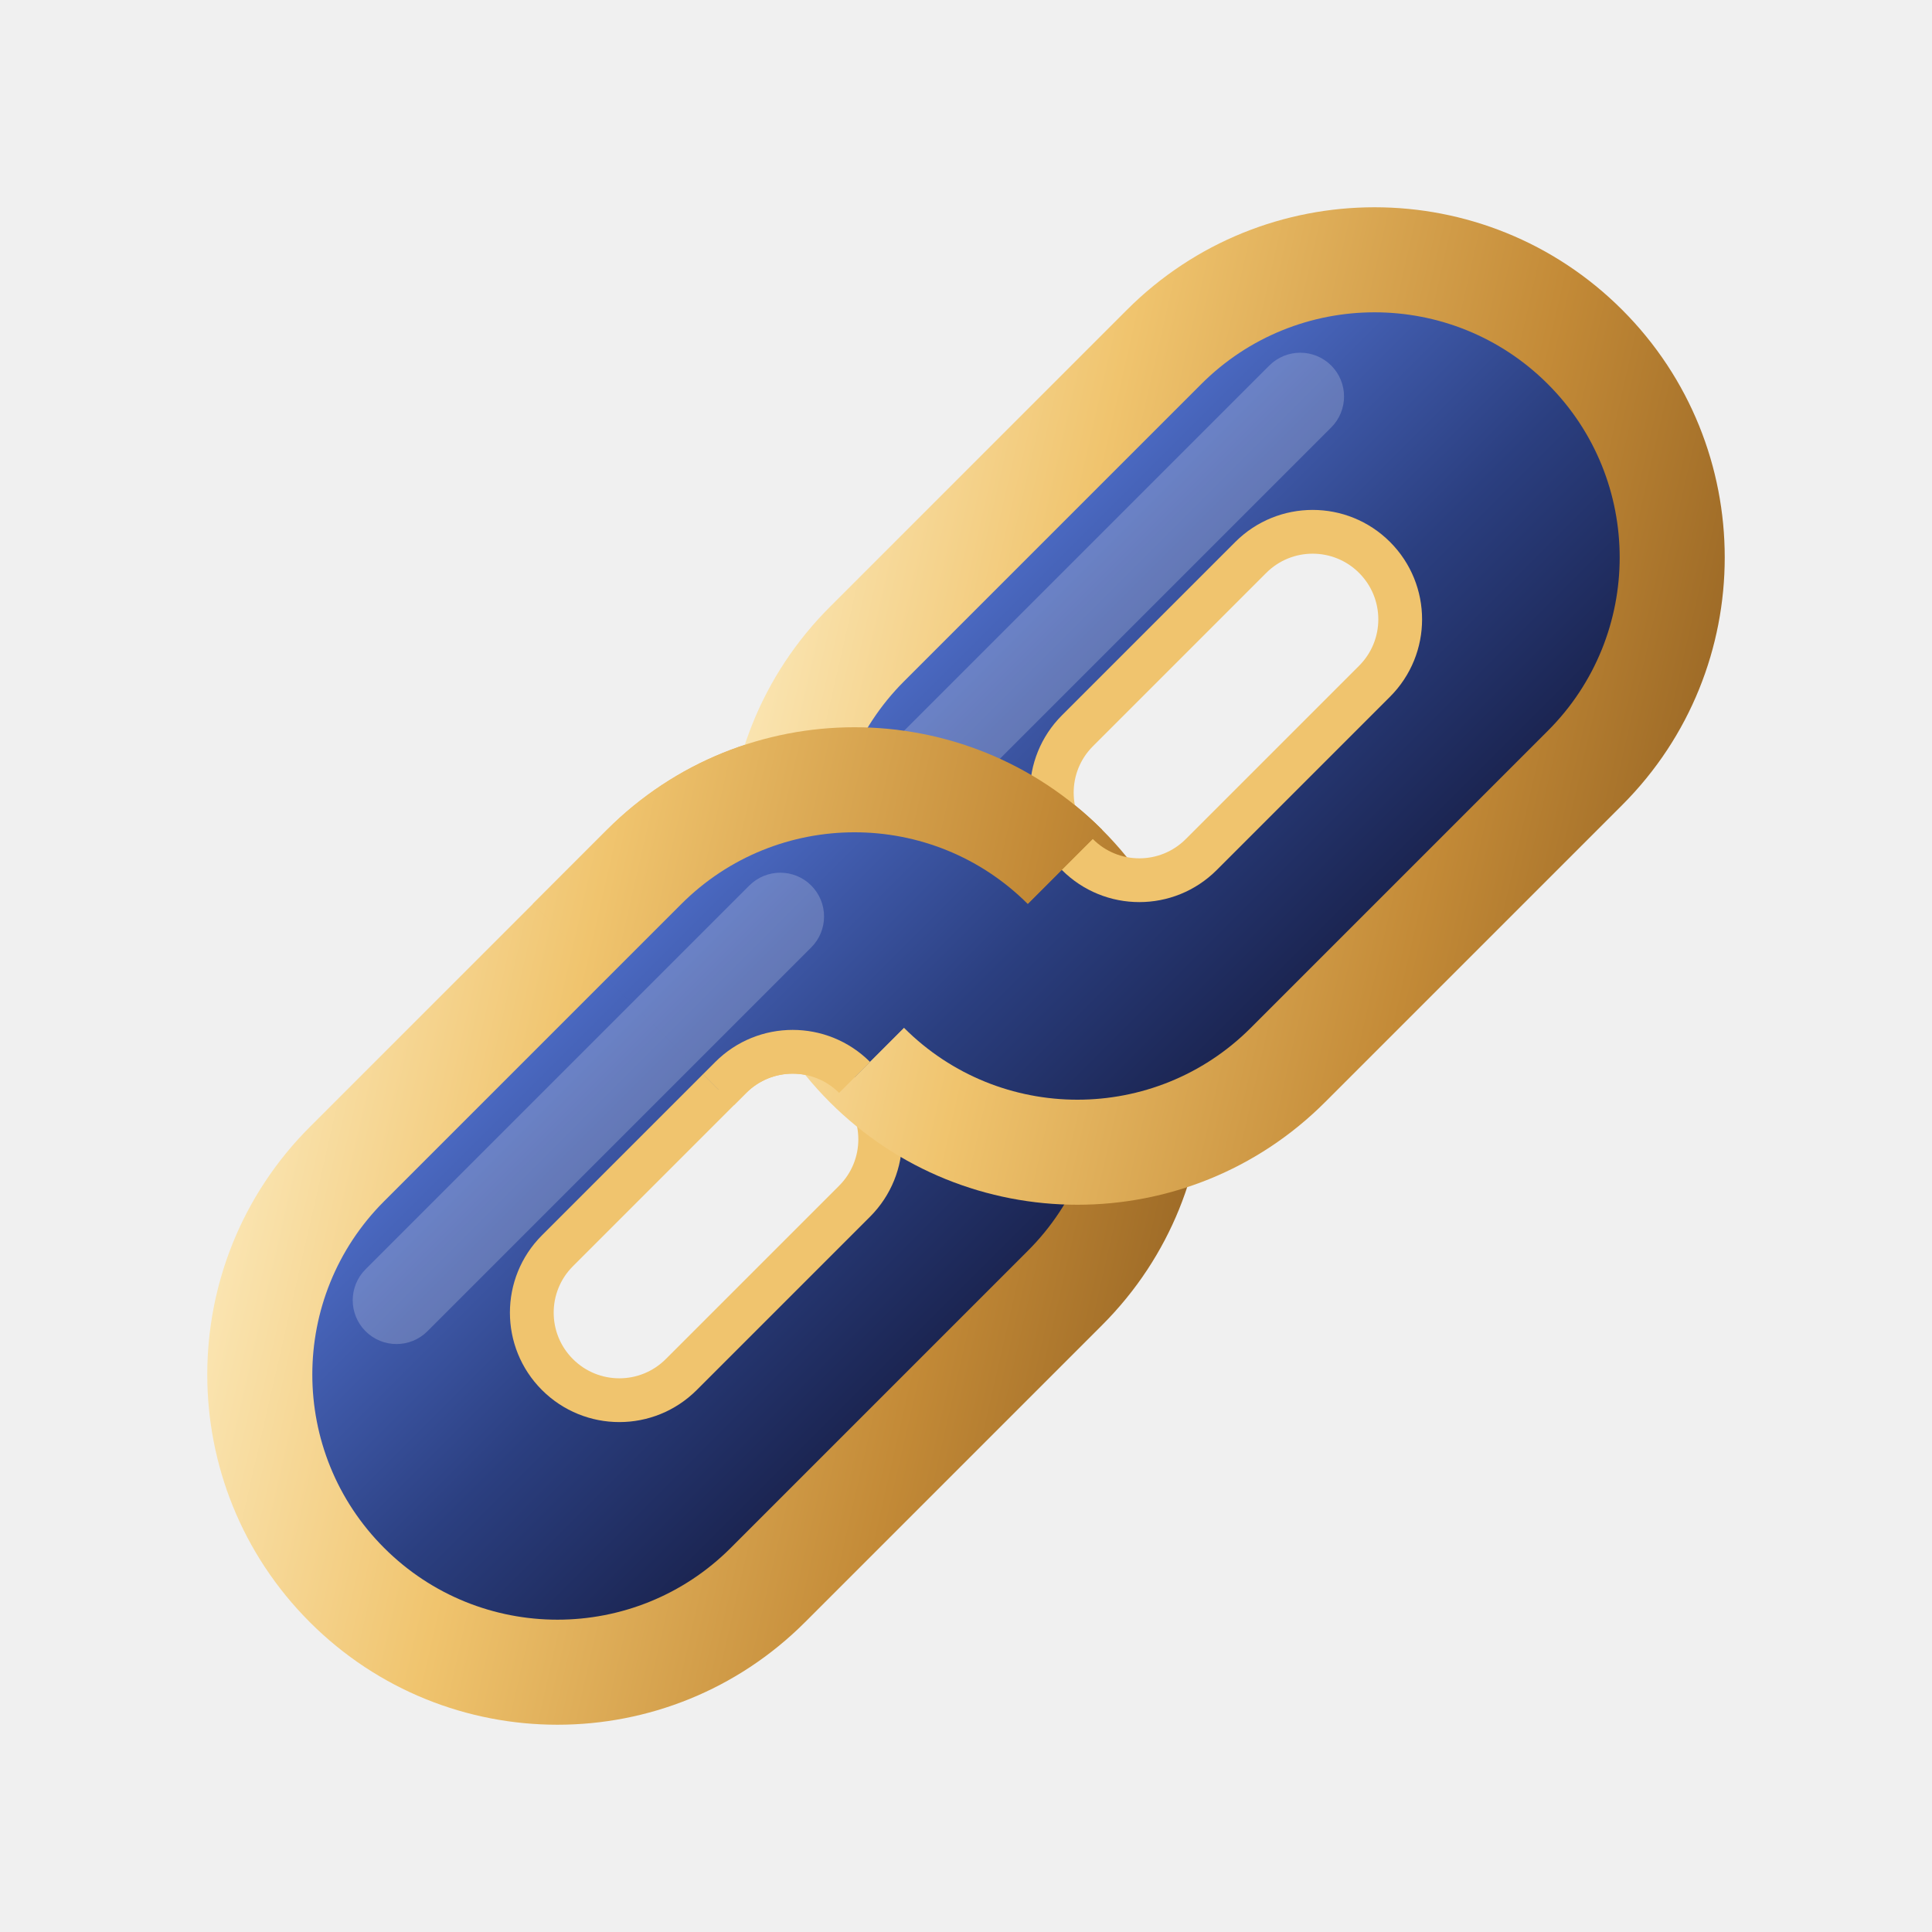
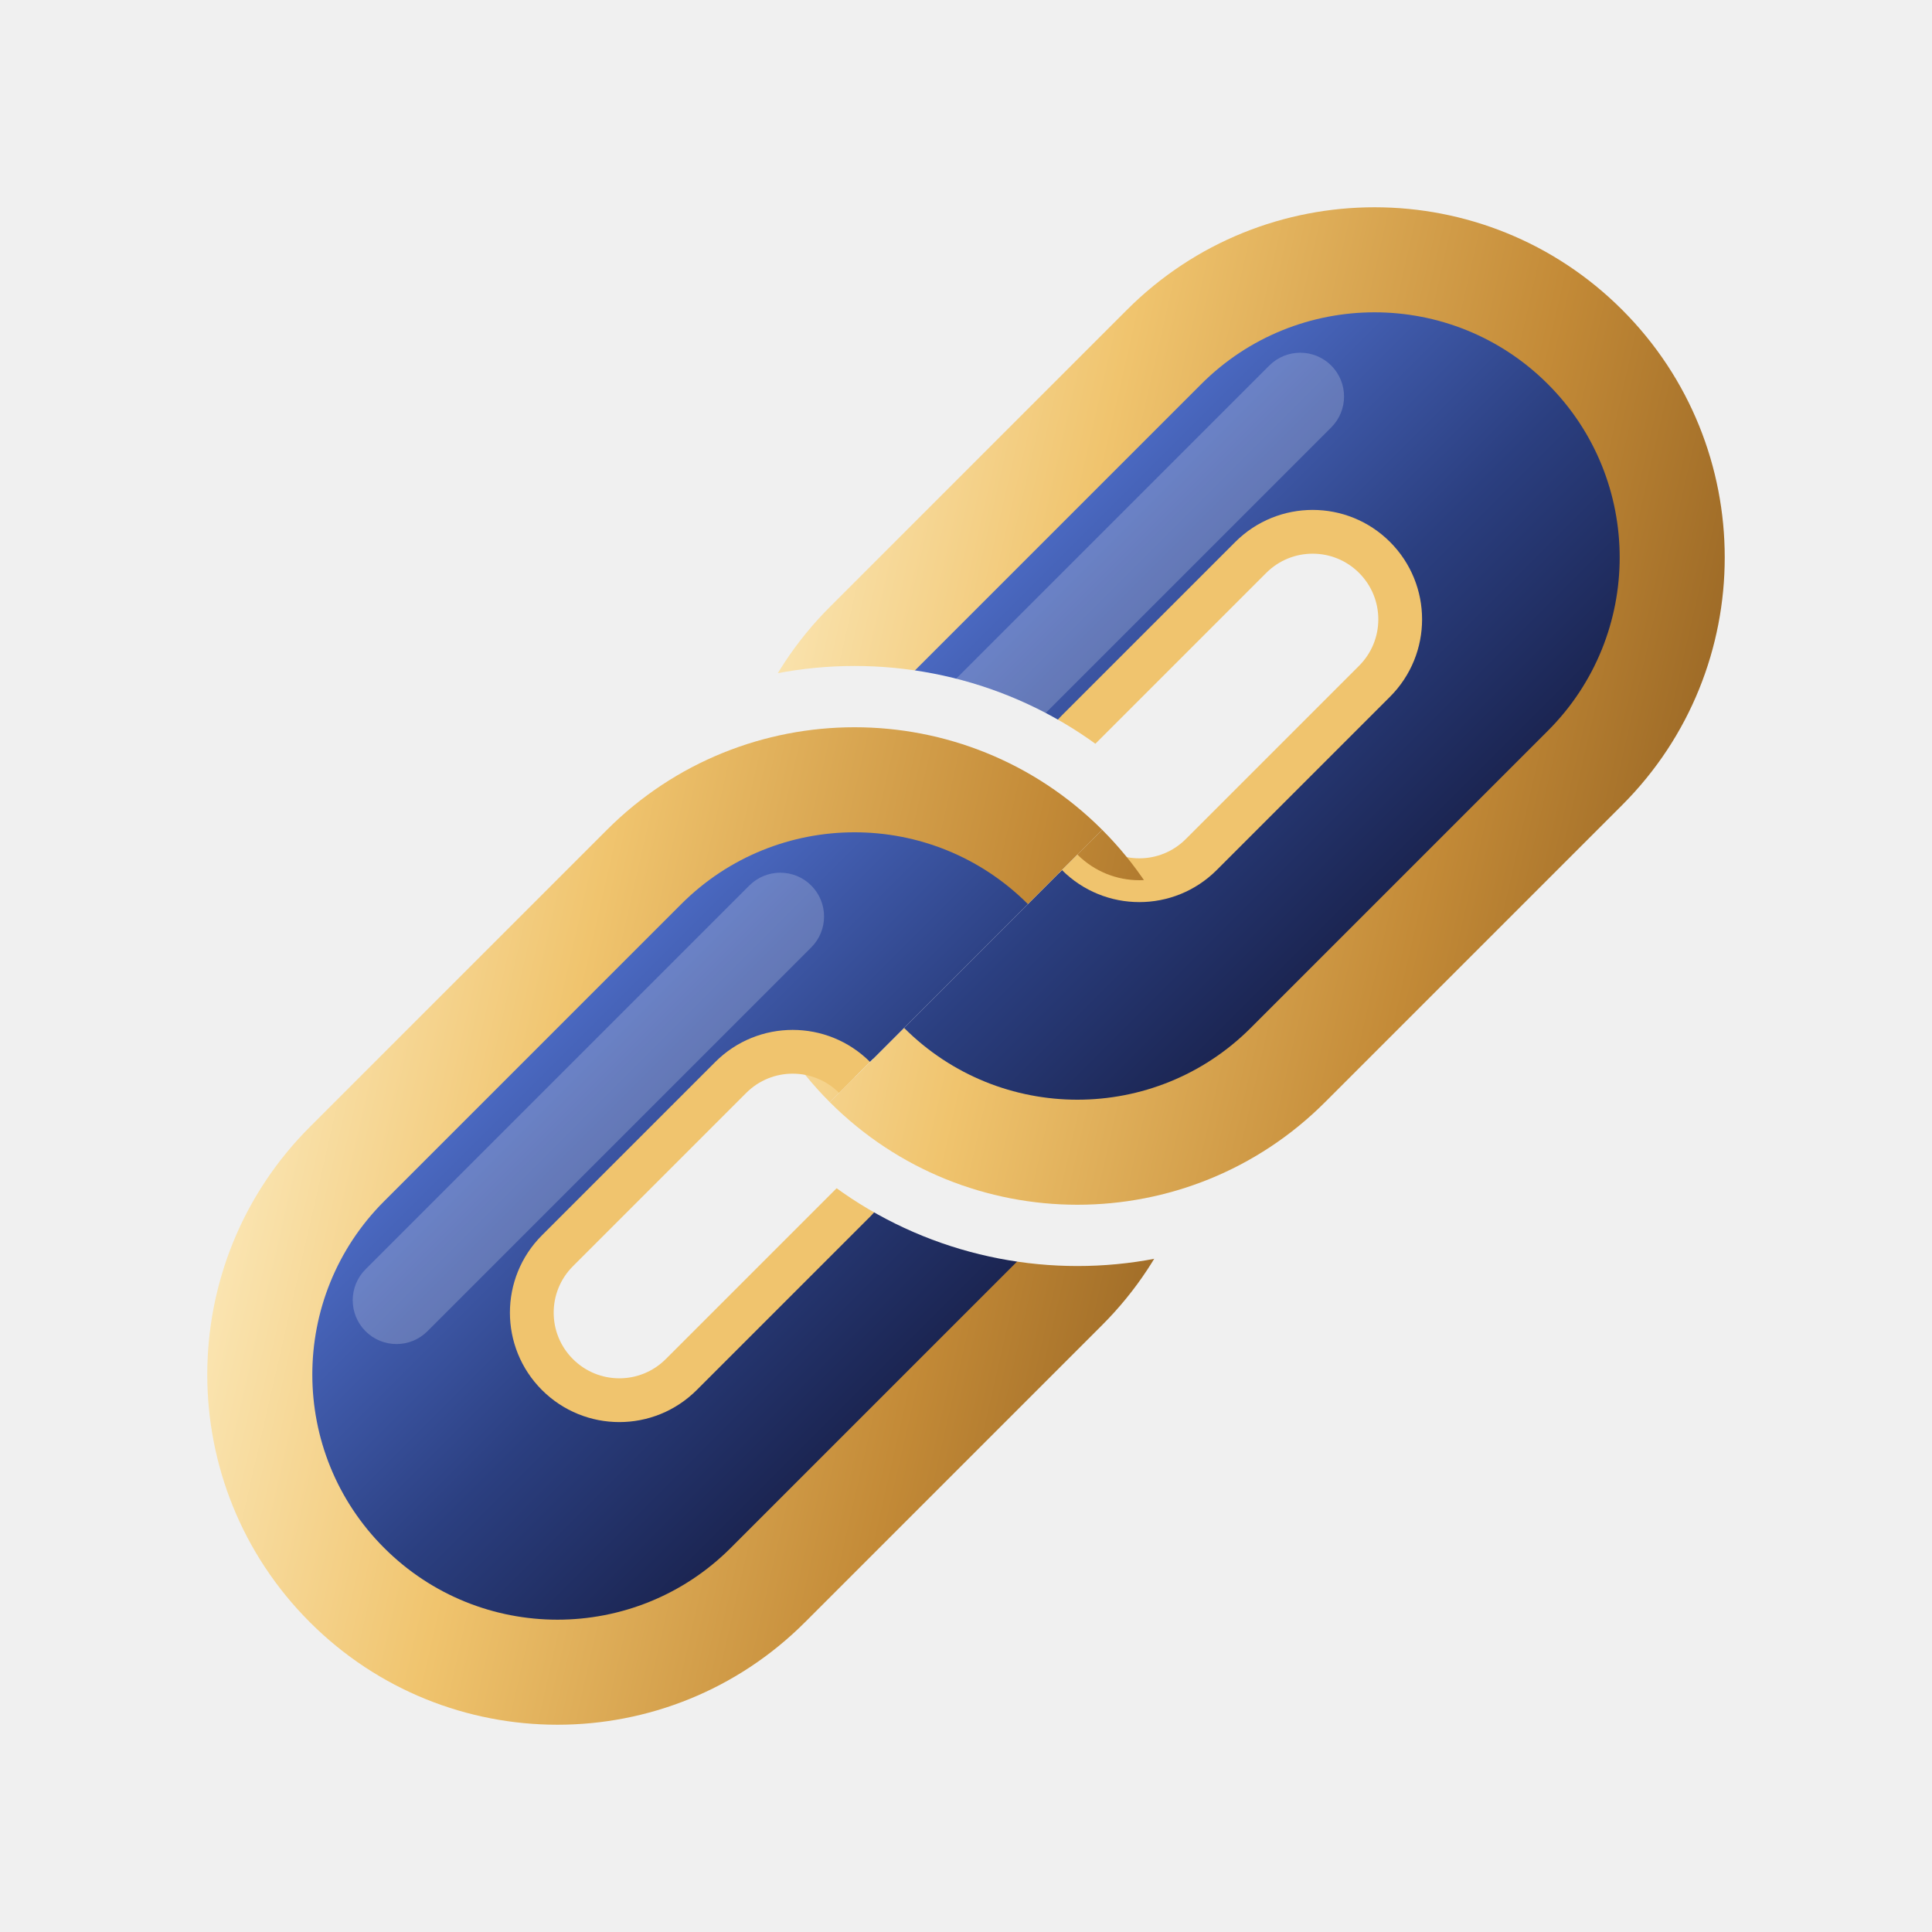
<svg xmlns="http://www.w3.org/2000/svg" viewBox="0 0 128 128" width="128" height="128">
  <defs>
    <linearGradient id="rim" x1="0" y1="0" x2="1" y2="1">
      <stop offset="0" stop-color="#fff3cf" />
      <stop offset="0.35" stop-color="#f0c46e" />
      <stop offset="0.7" stop-color="#c38a37" />
      <stop offset="1" stop-color="#8a5a1e" />
    </linearGradient>
    <linearGradient id="enamel" x1="0" y1="0" x2="0" y2="1">
      <stop offset="0" stop-color="#4a68c0" />
      <stop offset="0.55" stop-color="#2b3f80" />
      <stop offset="1" stop-color="#1b2552" />
    </linearGradient>
    <mask id="hole" maskUnits="userSpaceOnUse" x="-8" y="-8" width="80" height="56">
      <rect x="-8" y="-8" width="80" height="56" fill="#fff" />
      <rect x="20" y="15" width="24" height="10" rx="5" fill="#000" />
    </mask>
    <g id="link">
      <g mask="url(#hole)">
        <rect x="0" y="0" width="64" height="40" rx="20" fill="url(#rim)" />
        <rect x="6" y="6" width="52" height="28" rx="14" fill="url(#enamel)" />
        <rect x="14" y="8" width="36" height="5" rx="2.5" fill="#fff" opacity="0.2" />
      </g>
      <rect x="20" y="15" width="24" height="10" rx="5" fill="none" stroke="#f0c46e" stroke-width="2.5" />
    </g>
-     <clipPath id="over">
+     <clipPath id="top">
      <rect x="38" y="-10" width="32" height="30" />
    </clipPath>
+     <clipPath id="bottom">
+       <rect x="38" y="20" width="32" height="30" />
+     </clipPath>
+     <mask id="under-right" maskUnits="userSpaceOnUse" x="-12" y="-12" width="130" height="64">
+       <rect x="-12" y="-12" width="130" height="64" fill="#fff" />
+       <g clip-path="url(#top)">
+         <rect x="0" y="0" width="64" height="40" rx="20" fill="#000" stroke="#000" stroke-width="7" />
+         <rect x="20" y="15" width="24" height="10" rx="5" fill="#fff" />
+       </g>
+     </mask>
+     <mask id="under-left" maskUnits="userSpaceOnUse" x="-12" y="-12" width="130" height="64">
+       <rect x="-12" y="-12" width="130" height="64" fill="#fff" />
+       <g clip-path="url(#bottom)">
+         <rect x="42" y="0" width="64" height="40" rx="20" fill="#000" stroke="#000" stroke-width="7" />
+         <rect x="62" y="15" width="24" height="10" rx="5" fill="#fff" />
+       </g>
+     </mask>
  </defs>
  <g transform="translate(64 64) rotate(-45) scale(1.16) translate(-53 -20)">
-     <use href="#link" />
-     <use href="#link" x="42" />
-     <g clip-path="url(#over)">
+     <g mask="url(#under-right)">
+       <use href="#link" x="42" />
+     </g>
+     <g mask="url(#under-left)">
      <use href="#link" />
    </g>
  </g>
</svg>
